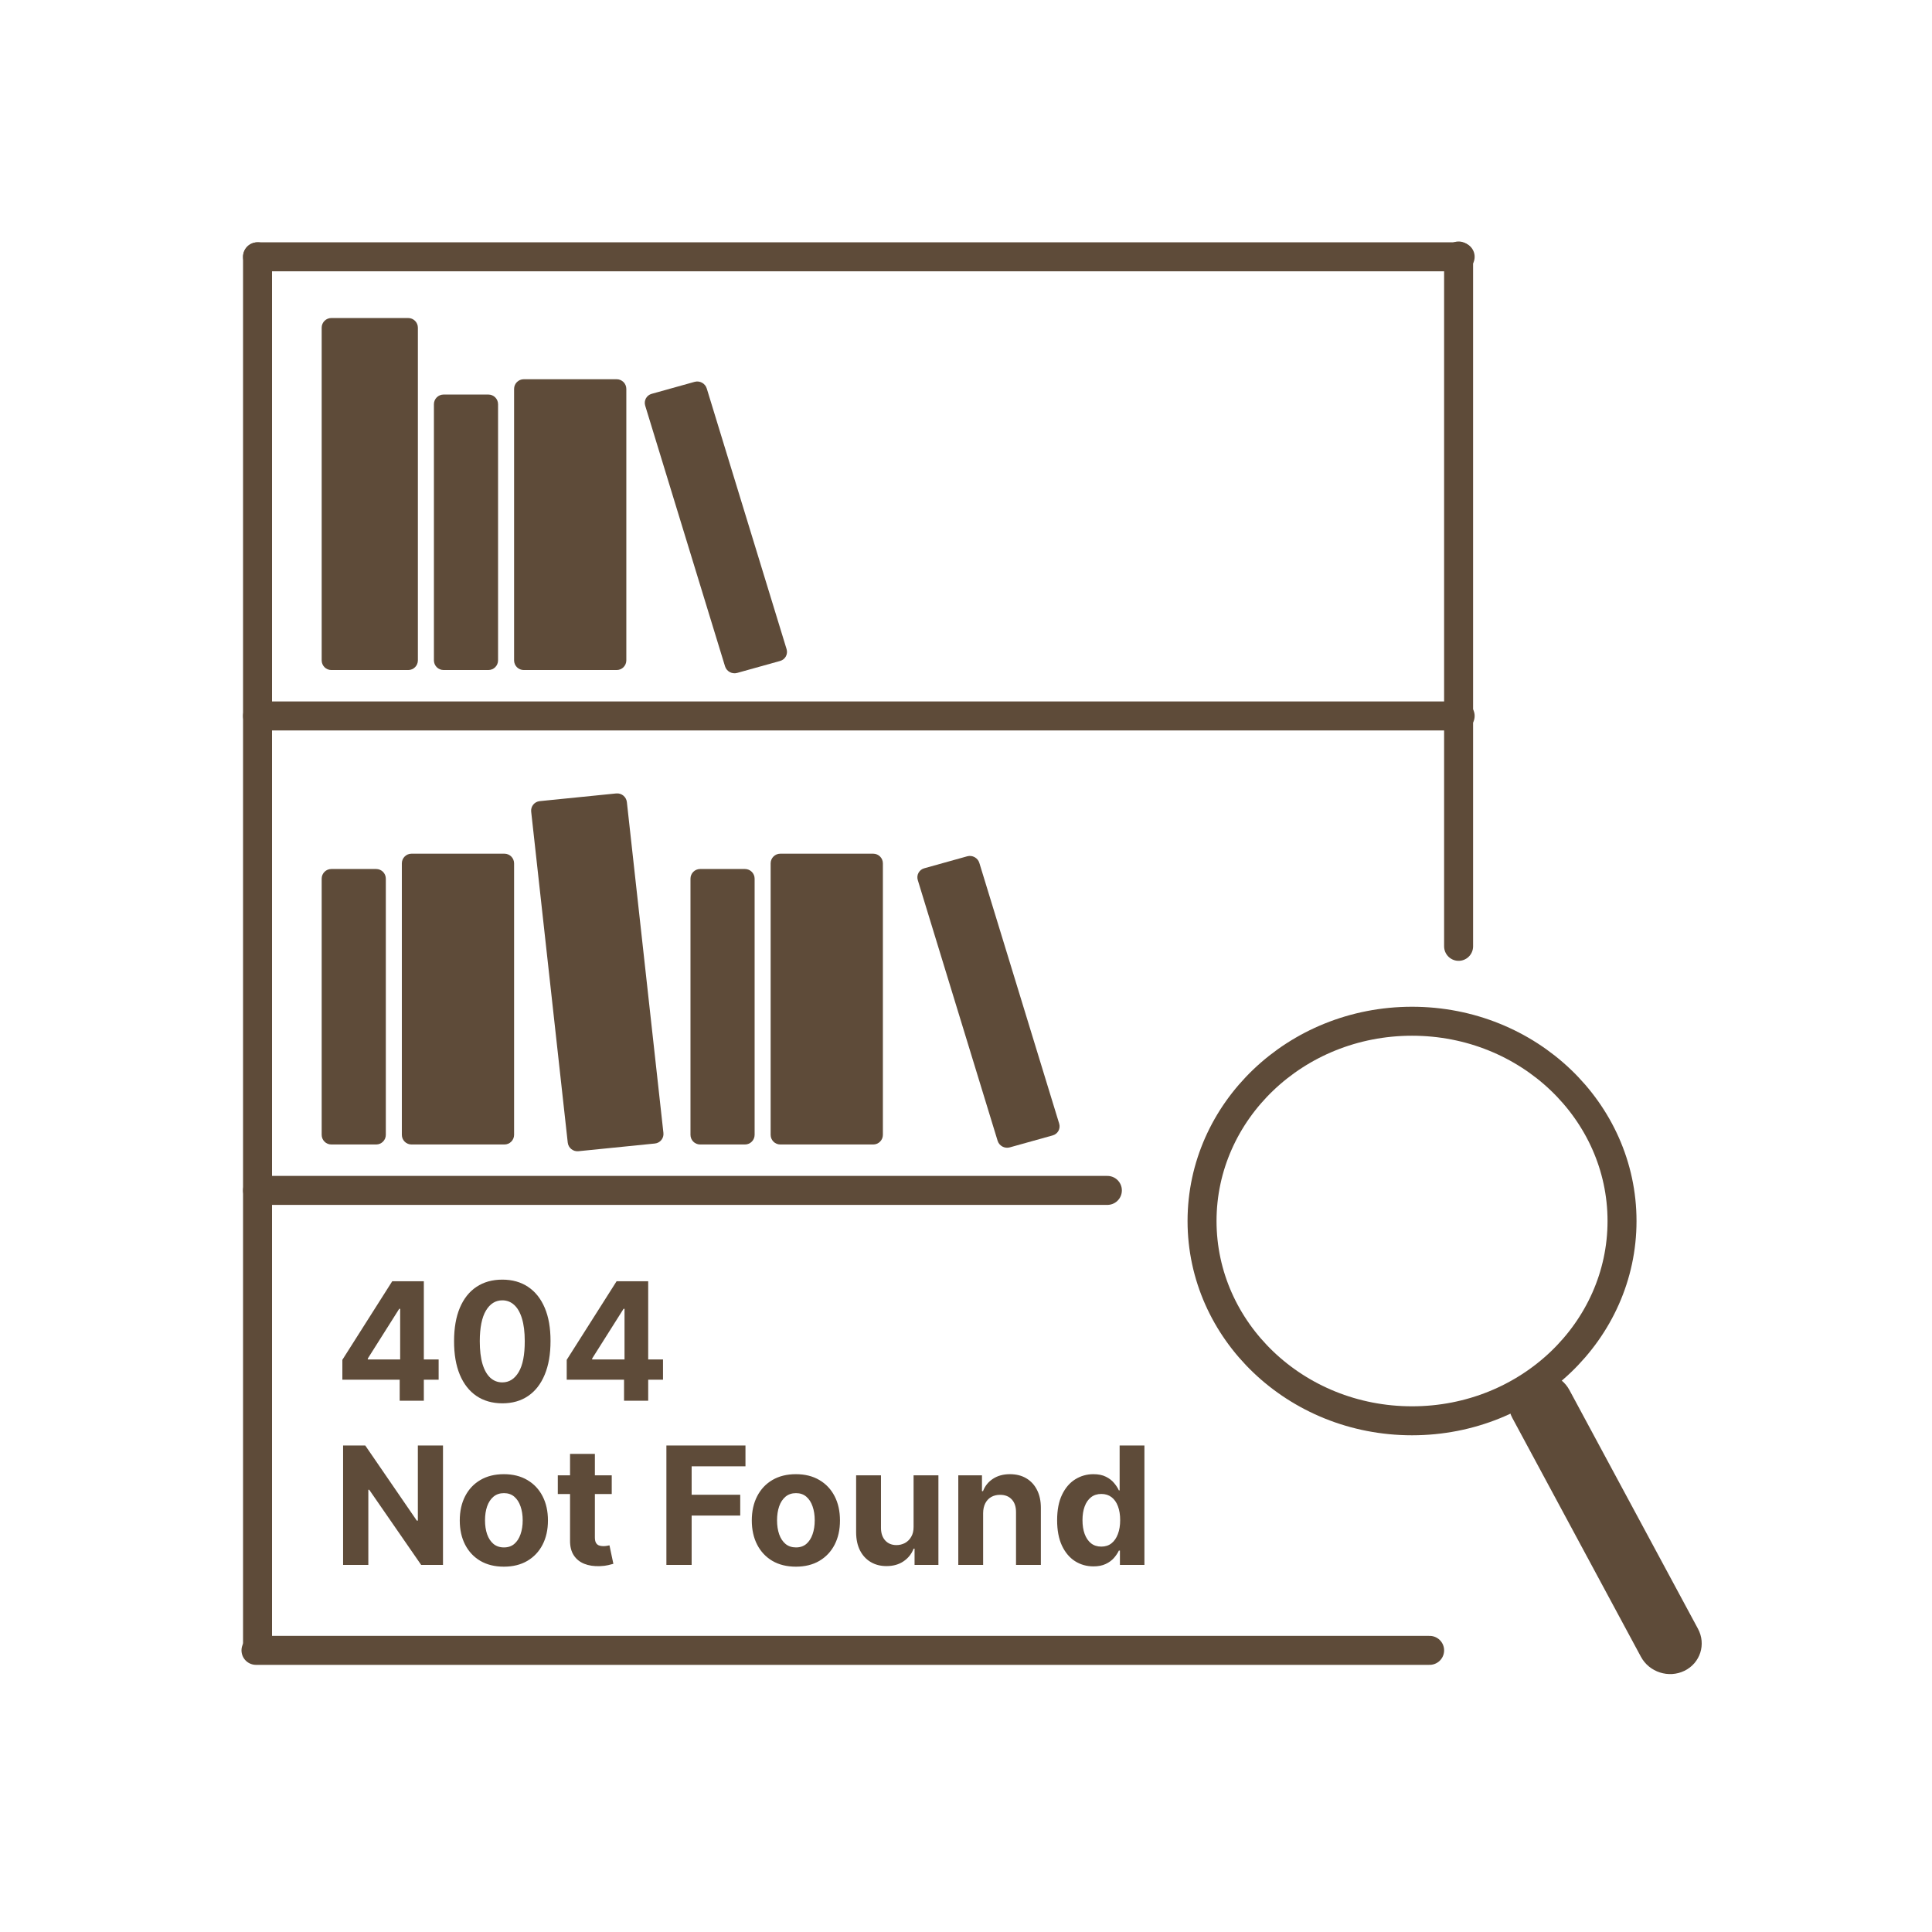
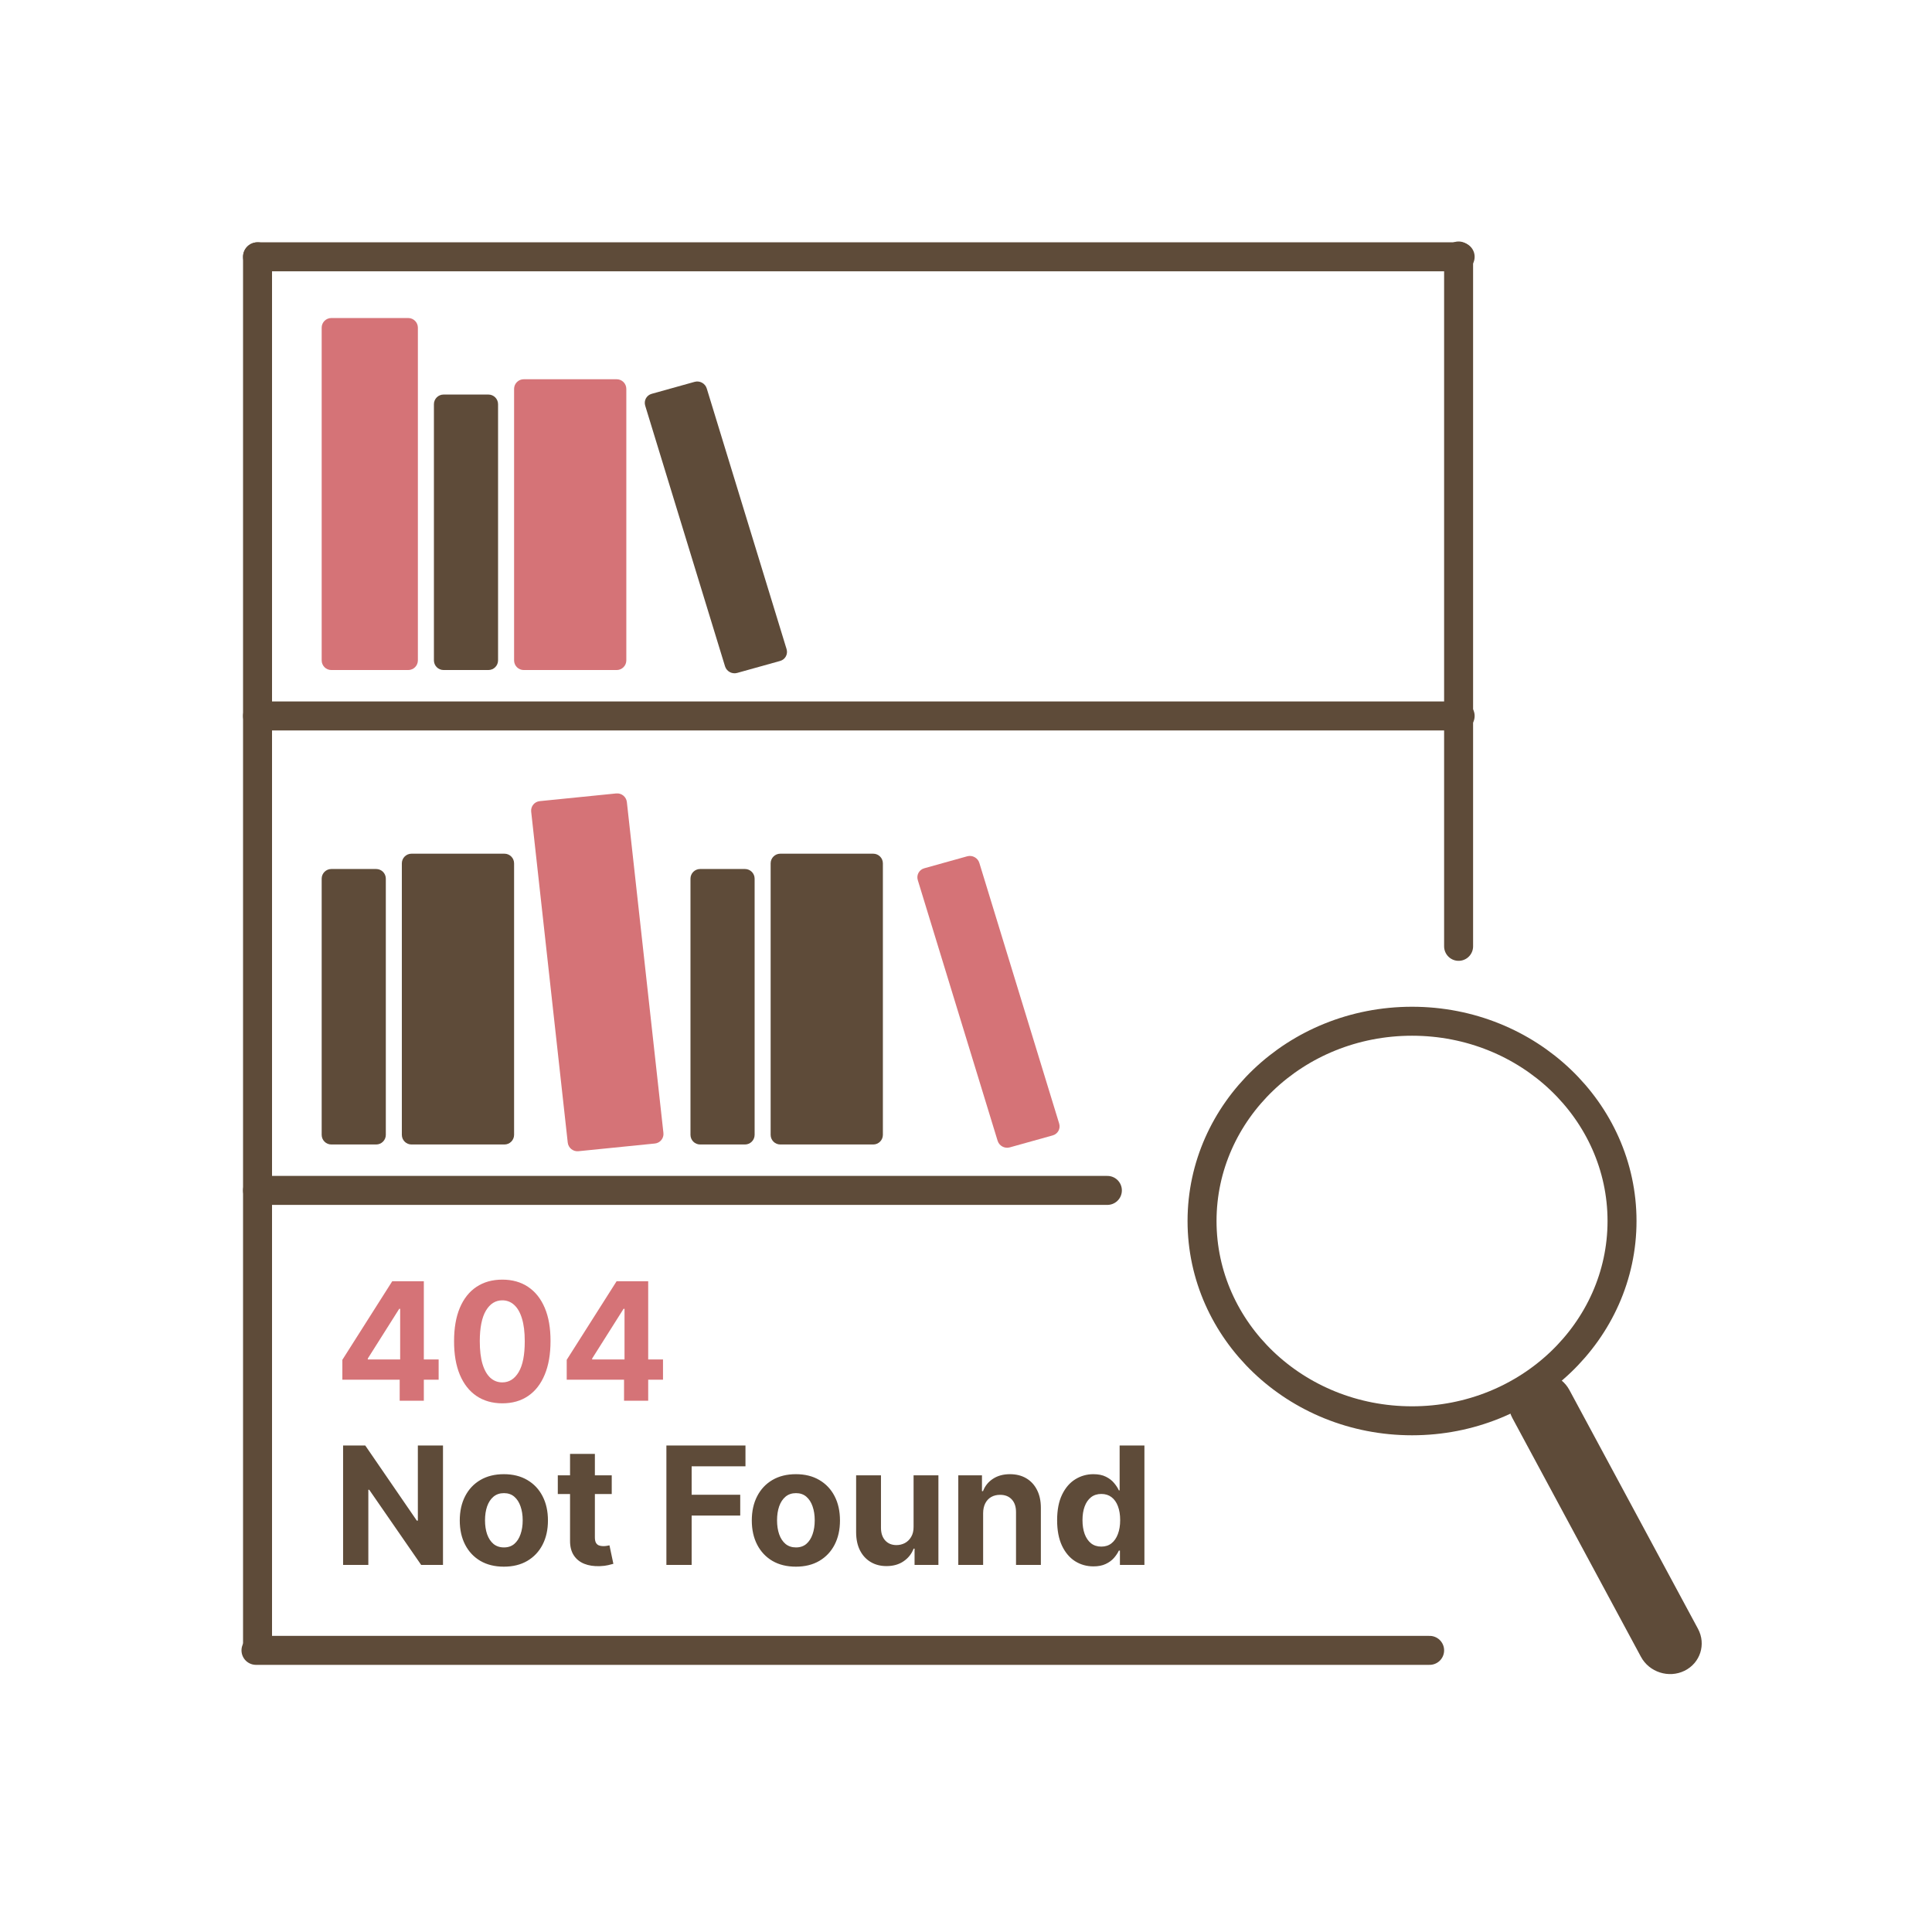
<svg xmlns="http://www.w3.org/2000/svg" width="200" height="200" viewBox="0 0 200 200" fill="none">
  <path d="M146.174 105.718C158.246 105.718 167.912 115.042 167.912 126.399C167.912 137.755 158.247 147.08 146.174 147.08C134.102 147.08 124.435 137.755 124.435 126.399C124.435 115.042 134.102 105.718 146.174 105.718Z" stroke="#5E4B39" stroke-width="3" />
  <rect width="6.578" height="34.651" rx="3.289" transform="matrix(0.897789 -0.440425 0.474106 0.880468 155 143.897)" fill="#5E4B39" />
  <path d="M26.66 26.584H151.154" stroke="#5E4B39" stroke-width="3" stroke-linecap="round" />
  <path d="M26.66 123.23H114.635" stroke="#5E4B39" stroke-width="3" stroke-linecap="round" />
  <path d="M26.66 74.115L151.154 74.115" stroke="#5E4B39" stroke-width="3" stroke-linecap="round" />
  <line x1="26.5" y1="170.845" x2="147.994" y2="170.845" stroke="#5E4B39" stroke-width="3" stroke-linecap="round" />
  <path d="M26.66 26.584L26.66 170.761" stroke="#5E4B39" stroke-width="3" stroke-linecap="round" />
  <line x1="150.994" y1="26.5" x2="150.994" y2="97.965" stroke="#5E4B39" stroke-width="3" stroke-linecap="round" />
-   <rect x="33.3" y="32.922" width="9.959" height="36.44" rx="1" fill="#5E4B39" />
+   <rect x="33.3" y="32.922" width="9.959" height="36.44" rx="1" fill="#D57377" />
  <rect x="44.919" y="40.843" width="6.64" height="28.518" rx="1" fill="#5E4B39" />
-   <rect x="53.218" y="39.259" width="11.619" height="30.103" rx="1" fill="#5E4B39" />
+   <rect x="53.218" y="39.259" width="11.619" height="30.103" rx="1" fill="#D57377" />
  <rect width="6.616" height="30.218" rx="1" transform="matrix(0.96321 -0.268749 0.292834 0.956163 66.4979 41.0374)" fill="#5E4B39" />
-   <rect width="9.955" height="36.46" rx="1" transform="matrix(0.994973 -0.100146 0.109813 0.993952 54.8784 83.0337)" fill="#5E4B39" />
+   <rect width="9.955" height="36.46" rx="1" transform="matrix(0.994973 -0.100146 0.109813 0.993952 54.8784 83.0337)" fill="#D57377" />
  <rect x="71.478" y="89.959" width="6.64" height="28.518" rx="1" fill="#5E4B39" />
  <rect x="33.3" y="89.959" width="6.64" height="28.518" rx="1" fill="#5E4B39" />
  <rect x="79.777" y="88.374" width="11.619" height="30.103" rx="1" fill="#5E4B39" />
  <rect x="41.599" y="88.374" width="11.619" height="30.103" rx="1" fill="#5E4B39" />
-   <rect width="6.616" height="30.218" rx="1" transform="matrix(0.96321 -0.268749 0.292834 0.956163 94.7164 90.1526)" fill="#5E4B39" />
+   <rect width="6.616" height="30.218" rx="1" transform="matrix(0.96321 -0.268749 0.292834 0.956163 94.7164 90.1526)" fill="#D57377" />
  <path d="M45.858 149.636V162H43.6L38.221 154.218H38.13V162H35.517V149.636H37.81L43.147 157.412H43.256V149.636H45.858ZM52.159 162.181C51.221 162.181 50.41 161.982 49.726 161.583C49.046 161.181 48.52 160.622 48.15 159.905C47.78 159.185 47.595 158.35 47.595 157.4C47.595 156.442 47.78 155.605 48.15 154.888C48.52 154.168 49.046 153.609 49.726 153.21C50.41 152.808 51.221 152.607 52.159 152.607C53.096 152.607 53.906 152.808 54.586 153.21C55.27 153.609 55.797 154.168 56.167 154.888C56.538 155.605 56.723 156.442 56.723 157.4C56.723 158.35 56.538 159.185 56.167 159.905C55.797 160.622 55.27 161.181 54.586 161.583C53.906 161.982 53.096 162.181 52.159 162.181ZM52.171 160.189C52.597 160.189 52.954 160.068 53.239 159.827C53.525 159.581 53.74 159.247 53.885 158.825C54.034 158.402 54.109 157.921 54.109 157.382C54.109 156.842 54.034 156.362 53.885 155.939C53.74 155.516 53.525 155.182 53.239 154.937C52.954 154.691 52.597 154.569 52.171 154.569C51.74 154.569 51.378 154.691 51.084 154.937C50.794 155.182 50.575 155.516 50.426 155.939C50.281 156.362 50.209 156.842 50.209 157.382C50.209 157.921 50.281 158.402 50.426 158.825C50.575 159.247 50.794 159.581 51.084 159.827C51.378 160.068 51.74 160.189 52.171 160.189ZM63.327 152.727V154.659H57.743V152.727H63.327ZM59.011 150.506H61.582V159.151C61.582 159.388 61.619 159.573 61.691 159.706C61.764 159.835 61.864 159.925 61.993 159.978C62.126 160.03 62.279 160.056 62.452 160.056C62.572 160.056 62.693 160.046 62.814 160.026C62.935 160.002 63.027 159.984 63.092 159.972L63.496 161.885C63.367 161.926 63.186 161.972 62.953 162.024C62.719 162.08 62.436 162.115 62.102 162.127C61.482 162.151 60.938 162.068 60.472 161.879C60.009 161.69 59.649 161.396 59.391 160.998C59.133 160.599 59.007 160.096 59.011 159.489V150.506ZM68.985 162V149.636H77.171V151.792H71.599V154.738H76.628V156.893H71.599V162H68.985ZM82.39 162.181C81.453 162.181 80.641 161.982 79.957 161.583C79.277 161.181 78.752 160.622 78.382 159.905C78.011 159.185 77.826 158.35 77.826 157.4C77.826 156.442 78.011 155.605 78.382 154.888C78.752 154.168 79.277 153.609 79.957 153.21C80.641 152.808 81.453 152.607 82.39 152.607C83.328 152.607 84.137 152.808 84.817 153.21C85.501 153.609 86.028 154.168 86.399 154.888C86.769 155.605 86.954 156.442 86.954 157.4C86.954 158.35 86.769 159.185 86.399 159.905C86.028 160.622 85.501 161.181 84.817 161.583C84.137 161.982 83.328 162.181 82.39 162.181ZM82.402 160.189C82.829 160.189 83.185 160.068 83.471 159.827C83.757 159.581 83.972 159.247 84.117 158.825C84.266 158.402 84.34 157.921 84.34 157.382C84.34 156.842 84.266 156.362 84.117 155.939C83.972 155.516 83.757 155.182 83.471 154.937C83.185 154.691 82.829 154.569 82.402 154.569C81.972 154.569 81.609 154.691 81.316 154.937C81.026 155.182 80.806 155.516 80.658 155.939C80.513 156.362 80.44 156.842 80.44 157.382C80.44 157.921 80.513 158.402 80.658 158.825C80.806 159.247 81.026 159.581 81.316 159.827C81.609 160.068 81.972 160.189 82.402 160.189ZM94.573 158.052V152.727H97.144V162H94.675V160.316H94.579C94.37 160.859 94.021 161.296 93.534 161.626C93.051 161.956 92.462 162.121 91.766 162.121C91.146 162.121 90.6 161.98 90.13 161.698C89.659 161.416 89.29 161.016 89.025 160.497C88.763 159.978 88.63 159.356 88.626 158.631V152.727H91.198V158.173C91.202 158.72 91.349 159.153 91.639 159.471C91.929 159.788 92.317 159.947 92.804 159.947C93.114 159.947 93.404 159.877 93.673 159.736C93.943 159.591 94.16 159.378 94.325 159.096C94.494 158.815 94.577 158.466 94.573 158.052ZM101.773 156.639V162H99.202V152.727H101.653V154.363H101.761C101.966 153.824 102.311 153.397 102.794 153.083C103.277 152.766 103.862 152.607 104.55 152.607C105.194 152.607 105.756 152.747 106.235 153.029C106.714 153.311 107.086 153.713 107.351 154.237C107.617 154.756 107.75 155.375 107.75 156.096V162H105.178V156.555C105.182 155.987 105.037 155.545 104.743 155.227C104.45 154.905 104.045 154.744 103.53 154.744C103.184 154.744 102.878 154.818 102.612 154.967C102.351 155.116 102.146 155.333 101.997 155.619C101.852 155.901 101.777 156.241 101.773 156.639ZM113.194 162.151C112.489 162.151 111.851 161.97 111.28 161.608C110.712 161.241 110.262 160.704 109.928 159.996C109.598 159.283 109.433 158.41 109.433 157.376C109.433 156.313 109.604 155.43 109.946 154.725C110.288 154.017 110.743 153.488 111.31 153.138C111.882 152.784 112.507 152.607 113.188 152.607C113.707 152.607 114.139 152.695 114.486 152.872C114.836 153.045 115.117 153.263 115.331 153.524C115.548 153.782 115.713 154.035 115.826 154.285H115.904V149.636H118.47V162H115.934V160.515H115.826C115.705 160.772 115.534 161.028 115.313 161.282C115.095 161.531 114.812 161.738 114.461 161.903C114.115 162.068 113.693 162.151 113.194 162.151ZM114.009 160.104C114.423 160.104 114.773 159.992 115.059 159.766C115.349 159.537 115.57 159.217 115.723 158.806C115.88 158.396 115.959 157.915 115.959 157.364C115.959 156.812 115.882 156.333 115.729 155.927C115.576 155.52 115.355 155.206 115.065 154.985C114.775 154.764 114.423 154.653 114.009 154.653C113.586 154.653 113.23 154.768 112.94 154.997C112.65 155.227 112.431 155.545 112.282 155.951C112.133 156.357 112.059 156.828 112.059 157.364C112.059 157.903 112.133 158.38 112.282 158.794C112.435 159.205 112.654 159.527 112.94 159.76C113.23 159.99 113.586 160.104 114.009 160.104Z" fill="#5E4B39" />
-   <path d="M35.441 142.827V140.768L40.603 132.636H42.378V135.486H41.328L38.074 140.635V140.732H45.408V142.827H35.441ZM41.376 145V142.199L41.424 141.287V132.636H43.875V145H41.376ZM51.998 145.272C50.959 145.268 50.066 145.012 49.317 144.505C48.573 143.998 47.999 143.263 47.597 142.301C47.198 141.34 47.001 140.183 47.005 138.83C47.005 137.482 47.204 136.333 47.603 135.383C48.005 134.433 48.579 133.711 49.323 133.216C50.072 132.717 50.963 132.467 51.998 132.467C53.032 132.467 53.922 132.717 54.666 133.216C55.415 133.715 55.99 134.439 56.393 135.389C56.795 136.335 56.994 137.482 56.99 138.83C56.99 140.187 56.789 141.346 56.387 142.308C55.988 143.269 55.417 144.004 54.672 144.511C53.928 145.018 53.036 145.272 51.998 145.272ZM51.998 143.104C52.706 143.104 53.272 142.748 53.694 142.036C54.117 141.324 54.326 140.255 54.322 138.83C54.322 137.893 54.225 137.112 54.032 136.488C53.843 135.864 53.573 135.395 53.223 135.081C52.877 134.767 52.469 134.61 51.998 134.61C51.293 134.61 50.73 134.963 50.307 135.667C49.885 136.371 49.672 137.426 49.667 138.83C49.667 139.78 49.762 140.573 49.951 141.209C50.144 141.841 50.416 142.316 50.766 142.634C51.116 142.947 51.527 143.104 51.998 143.104ZM58.667 142.827V140.768L63.829 132.636H65.603V135.486H64.553L61.299 140.635V140.732H68.634V142.827H58.667ZM64.601 145V142.199L64.65 141.287V132.636H67.101V145H64.601Z" fill="#5E4B39" />
+   <path d="M35.441 142.827V140.768L40.603 132.636H42.378V135.486H41.328L38.074 140.635V140.732H45.408V142.827H35.441ZM41.376 145V142.199L41.424 141.287V132.636H43.875V145H41.376ZM51.998 145.272C50.959 145.268 50.066 145.012 49.317 144.505C48.573 143.998 47.999 143.263 47.597 142.301C47.198 141.34 47.001 140.183 47.005 138.83C47.005 137.482 47.204 136.333 47.603 135.383C48.005 134.433 48.579 133.711 49.323 133.216C50.072 132.717 50.963 132.467 51.998 132.467C53.032 132.467 53.922 132.717 54.666 133.216C55.415 133.715 55.99 134.439 56.393 135.389C56.795 136.335 56.994 137.482 56.99 138.83C56.99 140.187 56.789 141.346 56.387 142.308C55.988 143.269 55.417 144.004 54.672 144.511C53.928 145.018 53.036 145.272 51.998 145.272ZM51.998 143.104C52.706 143.104 53.272 142.748 53.694 142.036C54.117 141.324 54.326 140.255 54.322 138.83C54.322 137.893 54.225 137.112 54.032 136.488C53.843 135.864 53.573 135.395 53.223 135.081C52.877 134.767 52.469 134.61 51.998 134.61C51.293 134.61 50.73 134.963 50.307 135.667C49.885 136.371 49.672 137.426 49.667 138.83C49.667 139.78 49.762 140.573 49.951 141.209C50.144 141.841 50.416 142.316 50.766 142.634C51.116 142.947 51.527 143.104 51.998 143.104ZM58.667 142.827V140.768L63.829 132.636H65.603V135.486H64.553L61.299 140.635V140.732H68.634V142.827H58.667ZM64.601 145V142.199L64.65 141.287V132.636H67.101V145H64.601Z" fill="#D57377" />
</svg>
